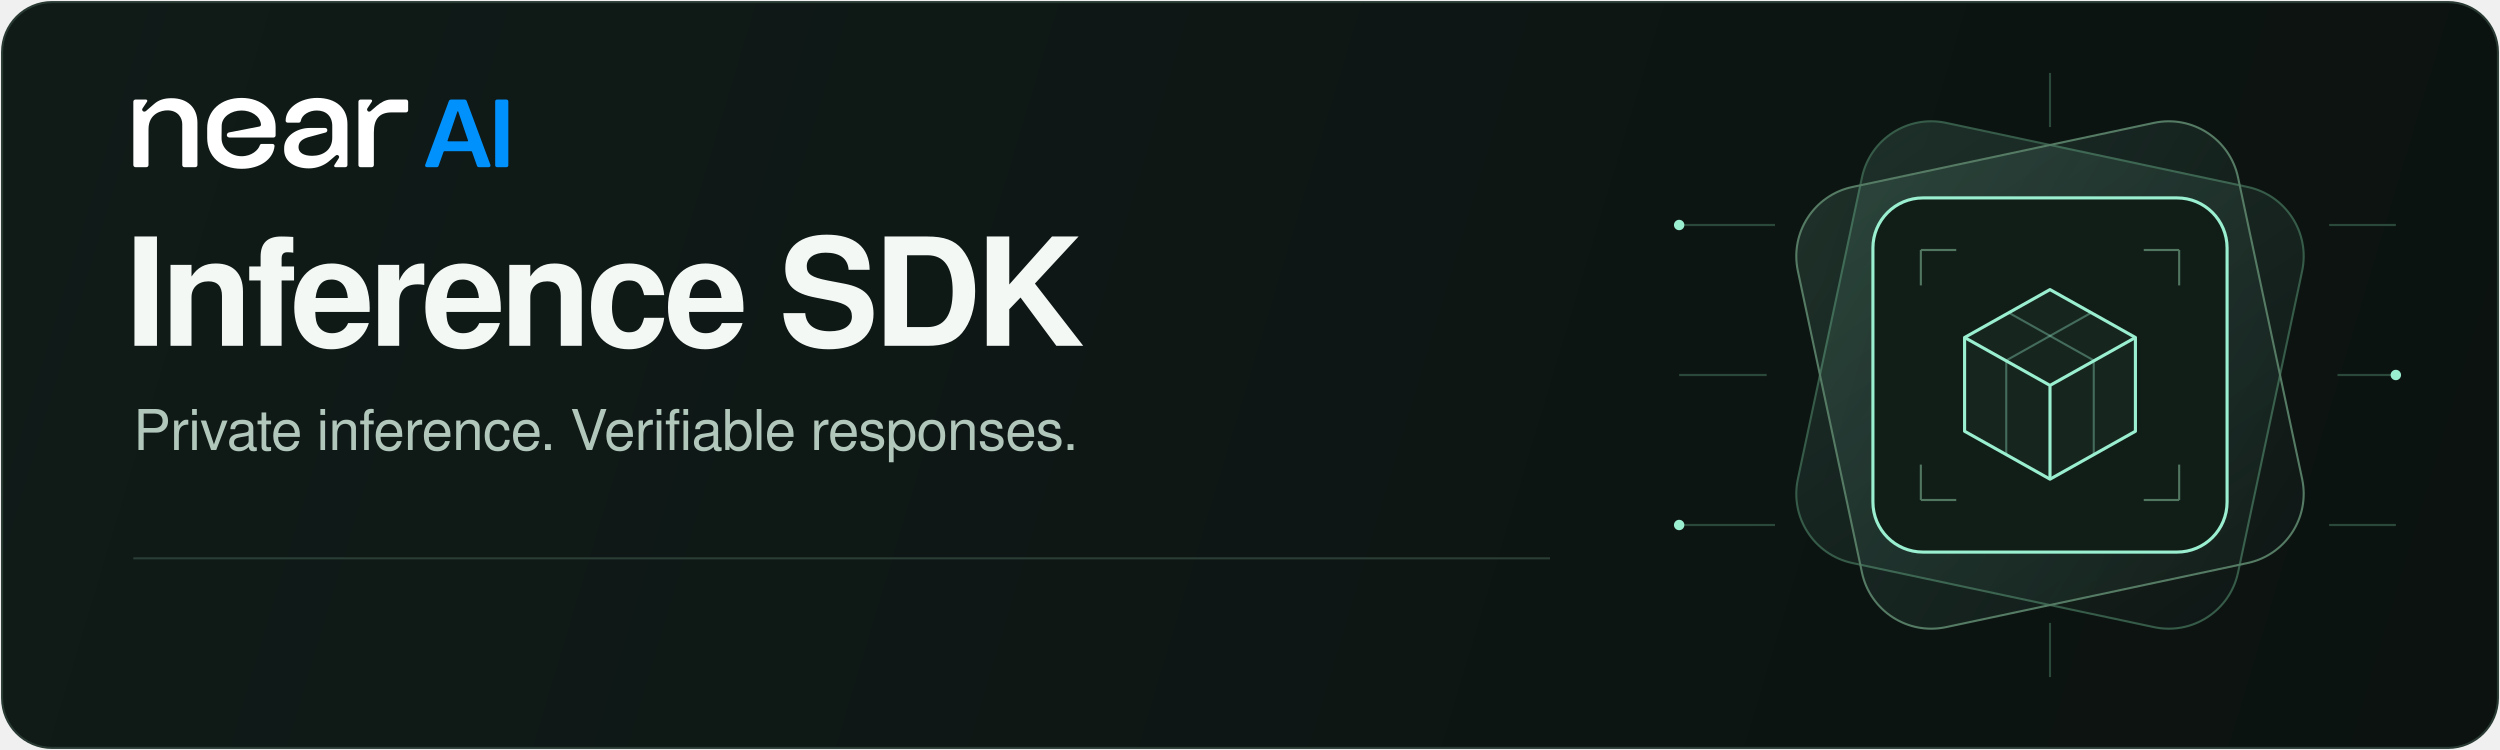
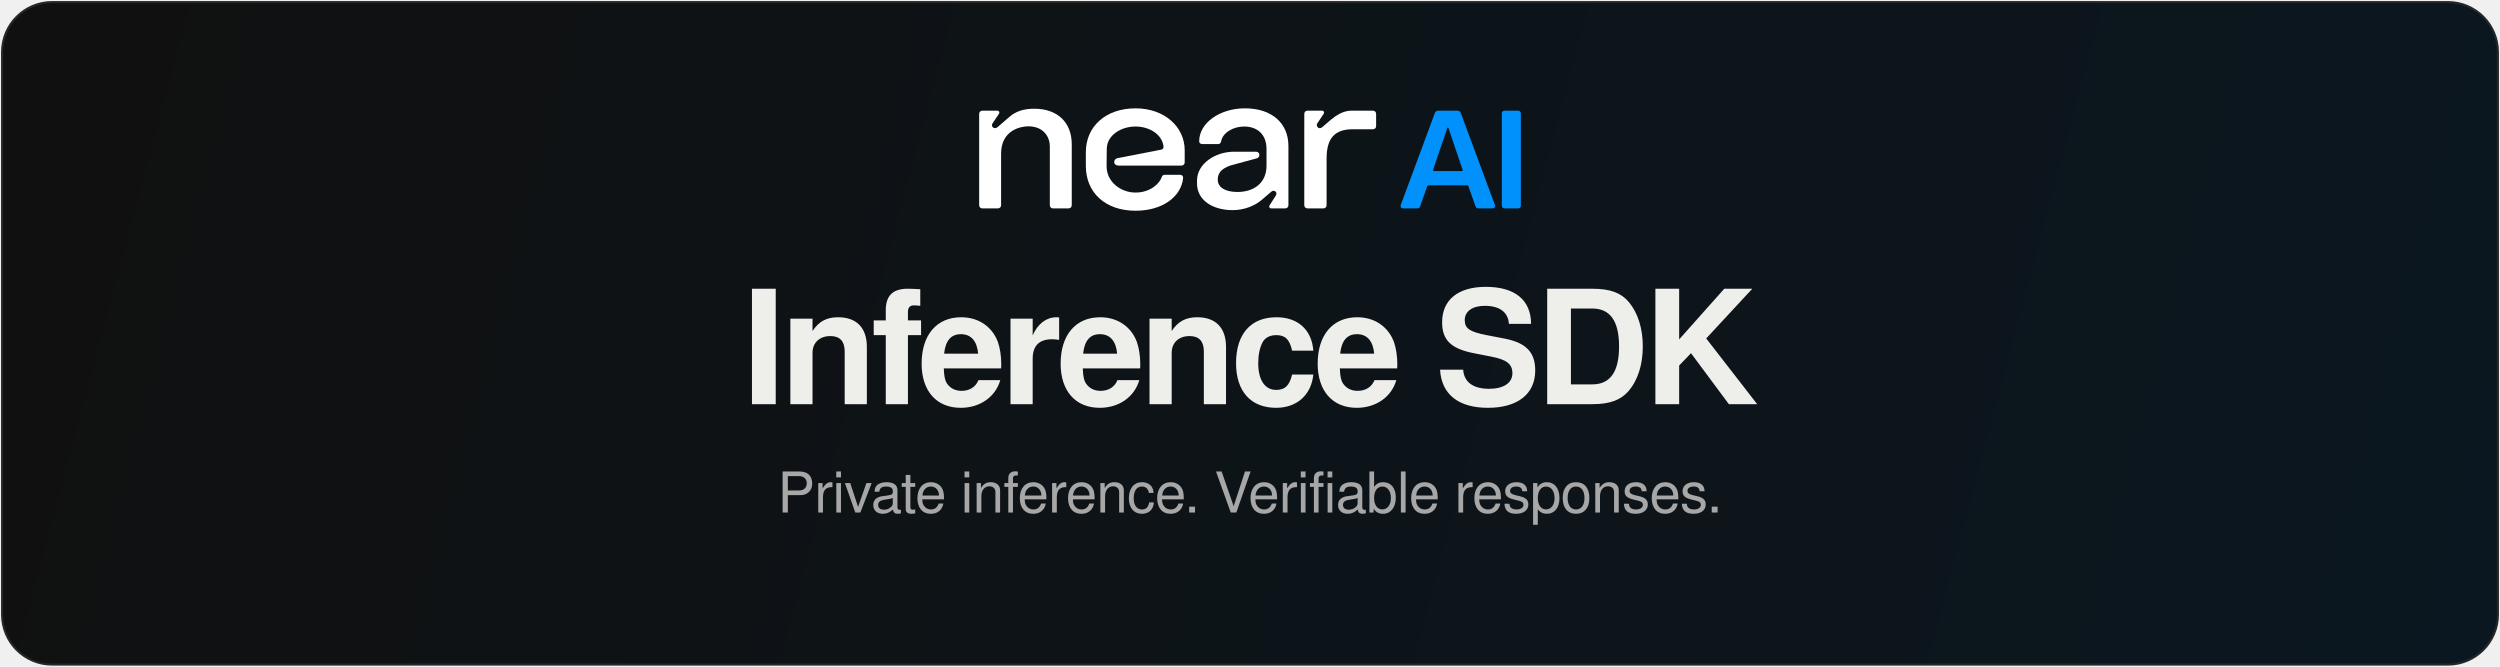
- <svg xmlns="http://www.w3.org/2000/svg" width="1200" height="360" viewBox="0 0 1200 360" role="img" aria-labelledby="title description">
+ <svg xmlns="http://www.w3.org/2000/svg" width="1200" height="320" viewBox="0 0 1200 320" role="img" aria-labelledby="title description">
  <defs>
-     <linearGradient id="background" x1="0" y1="0" x2="1200" y2="360" gradientUnits="userSpaceOnUse">
-       <stop stop-color="#101b18" />
-       <stop offset="1" stop-color="#0b1210" />
-     </linearGradient>
-     <linearGradient id="enclosure" x1="874" y1="74" x2="1100" y2="288" gradientUnits="userSpaceOnUse">
-       <stop stop-color="#9aefd0" stop-opacity="0.12" />
-       <stop offset="1" stop-color="#9aefd0" stop-opacity="0.02" />
+     <linearGradient id="background" x1="0" y1="0" x2="1200" y2="320" gradientUnits="userSpaceOnUse">
+       <stop stop-color="#101010" />
+       <stop offset="1" stop-color="#0b1720" />
    </linearGradient>
  </defs>
-   <rect x="1" y="1" width="1198" height="358" rx="24" fill="url(#background)" stroke="#293a33" />
-   <path d="M64 268H744" stroke="#2b3e35" />
-   <g id="near-ai-wordmark" transform="translate(64 47) scale(0.2465753)" fill="none">
+   <rect x="1" y="1" width="1198" height="318" rx="24" fill="url(#background)" stroke="#272727" />
+   <g transform="translate(470 52) scale(0.3561644)" fill="none">
    <path d="M74.394 0.534C59.884 0.534 49.331 3.959 40.366 11.857L24.535 25.548C23.215 26.605 20.575 27.394 18.732 25.809C16.884 24.23 16.621 22.125 18.203 20.017L26.646 7.377C27.964 5.53 26.912 3.163 24.535 3.163H4.222C1.849 3.163 0 5.009 0 7.377V130.624C0 132.992 1.849 134.838 4.222 134.838H25.326C27.698 134.838 29.546 132.992 29.546 130.624V61.102C29.546 29.238 56.191 24.237 66.214 24.237C87.58 24.237 95.232 39.511 95.232 51.095V130.624C95.232 132.992 97.08 134.838 99.452 134.838H120.556C122.928 134.838 124.778 132.992 124.778 130.624V48.461C124.778 18.966 105.516 0.534 74.389 0.534H74.394Z" fill="white" />
    <path d="M210.771 0.005C169.882 0.005 143.766 25.024 143.766 58.995V77.694C143.766 113.508 169.882 138 210.771 138C246.91 138 272.236 119.301 274.874 94.019C275.142 91.385 273.293 89.544 270.654 89.544H250.078C248.23 89.544 246.648 90.601 246.119 92.44C243.479 100.867 231.084 113.508 210.771 113.508C190.457 113.508 171.463 98.762 171.725 77.694L171.993 54.257C172.254 36.615 190.723 24.502 210.771 24.502C228.973 24.502 246.648 34.775 248.491 51.628C248.644 53.577 247.302 55.336 245.377 55.705L186.23 67.165C183.858 67.694 182.011 69.799 182.011 72.43V72.691C182.011 75.059 184.383 77.166 187.812 77.166H272.758C275.092 77.166 276.98 75.276 276.98 72.952V56.364C276.98 25.031 249.806 0.01 210.766 0.01L210.771 0.005Z" fill="white" />
    <path d="M357.965 0.005C324.989 0.005 296.5 19.226 296.5 44.508C296.5 46.615 298.35 48.193 300.722 48.193H322.087C324.198 48.193 325.779 46.615 326.048 44.508C328.158 32.924 342.14 24.497 357.175 24.497C375.111 24.497 387.25 35.557 387.25 54.52V77.431C387.25 100.867 369.837 112.718 348.204 112.718C331.321 112.718 321.56 106.399 321.56 96.126C321.56 87.171 326.309 79.534 345.827 75.058L374.052 67.421C376.954 66.632 378.012 64.257 377.483 61.628C377.222 59.521 374.848 58.466 372.732 58.466H343.455C318.658 58.466 293.594 74.264 293.594 97.437V101.123C293.594 124.826 316.018 137.199 341.605 137.199C357.96 137.199 371.941 130.879 380.646 123.508L393.575 112.446C395.686 110.601 397.797 110.601 399.639 112.446C401.221 114.024 400.691 116.399 399.373 118.238L391.459 130.618C390.139 132.463 391.193 134.831 393.57 134.831H412.564C414.936 134.831 416.785 132.986 416.785 130.618V50.822C416.785 20.278 394.89 -0 357.955 -0L357.965 0.005Z" fill="white" />
    <path d="M530.748 3.168H501.203C490.917 3.168 480.889 9.488 473.766 15.548L462.162 25.553C460.842 26.608 458.465 27.398 456.883 26.082C455.034 24.764 454.243 22.128 455.83 20.021L464.273 7.382C465.591 5.536 464.539 3.168 462.162 3.168H442.378C440.006 3.168 438.156 5.014 438.156 7.382V130.629C438.156 132.997 440.006 134.842 442.378 134.842H464.01C466.383 134.842 468.231 132.997 468.231 130.629V67.427C468.231 40.299 479.313 28.187 503.318 28.187H530.753C533.125 28.187 534.975 26.343 534.975 23.975V7.382C534.975 5.014 533.125 3.168 530.753 3.168H530.748Z" fill="white" />
    <path d="M612.823 84.535H650.363C651.388 84.535 651.854 83.976 651.574 82.954L632.571 26.881C632.105 25.672 631.082 25.672 630.71 26.881L611.706 82.954C611.333 83.976 611.798 84.535 612.823 84.535ZM649.06 6.329L695.078 130.193C695.915 132.703 694.332 134.842 691.816 134.842H672.721C670.95 134.842 669.553 133.912 668.995 132.24L659.307 104.9C659.026 104.155 658.376 103.784 657.63 103.784H605.556C604.811 103.784 604.161 104.155 603.88 104.9L594.286 132.052C593.634 133.912 592.329 134.842 590.466 134.842H571.463C568.854 134.842 567.271 132.611 568.203 130.193L614.127 6.329C614.966 4.192 616.549 3.168 618.786 3.168H644.401C646.638 3.168 648.314 4.192 649.06 6.329Z" fill="#0091FD" />
    <path d="M708.016 3.168H726.368C728.417 3.168 730 4.748 730 6.794V131.216C730 133.261 728.417 134.842 726.368 134.842H708.016C705.968 134.842 704.383 133.261 704.383 131.216V6.794C704.383 4.748 705.968 3.168 708.016 3.168Z" fill="#0091FD" />
  </g>
-   <g font-family="-apple-system, BlinkMacSystemFont, 'Segoe UI', Helvetica, Arial, sans-serif">
-     <text x="60" y="166" fill="#f3f8f5" font-size="72" font-weight="650" letter-spacing="-2.7">Inference SDK</text>
-     <text x="64" y="216" fill="#b2c7bc" font-size="27" font-weight="400" letter-spacing="-0.3">Private inference. Verifiable responses.</text>
-   </g>
-   <g fill="none" stroke-linejoin="round">
-     <path d="M806 108H852M806 180H848M806 252H852M1118 108H1150M1122 180H1150M1118 252H1150" stroke="#2b493b" />
-     <path d="M984 35V61M984 299V325" stroke="#2b493b" />
-     <rect x="876" y="72" width="216" height="216" rx="34" transform="rotate(12 984 180)" fill="url(#enclosure)" stroke="#365c49" />
-     <rect x="876" y="72" width="216" height="216" rx="34" transform="rotate(-12 984 180)" fill="url(#enclosure)" stroke="#557b64" />
-     <rect x="899" y="95" width="170" height="170" rx="24" fill="#111e18" stroke="#9aefd0" stroke-width="1.5" />
-     <path d="M922 120H939M922 120V137M1046 120H1029M1046 120V137M922 240H939M922 240V223M1046 240H1029M1046 240V223" stroke="#527761" />
-     <path d="M984 139L1025 162V207L984 230L943 207V162Z" fill="#9aefd0" fill-opacity="0.04" stroke="#9aefd0" stroke-width="1.5" />
-     <path d="M943 162L984 185L1025 162M984 185V230" stroke="#9aefd0" stroke-width="1.5" />
-     <path d="M964 150L1005 173V218" stroke="#9aefd0" stroke-opacity="0.35" />
-     <path d="M1004 150L963 173V218" stroke="#9aefd0" stroke-opacity="0.35" />
-   </g>
-   <g fill="#9aefd0">
-     <circle cx="806" cy="108" r="2.5" />
-     <circle cx="806" cy="252" r="2.5" />
-     <circle cx="1150" cy="180" r="2.5" />
+   <g text-anchor="middle" font-family="-apple-system, BlinkMacSystemFont, 'Segoe UI', Helvetica, Arial, sans-serif">
+     <text x="600" y="194" fill="#EEEEEB" font-size="76" font-weight="650" letter-spacing="-2.7">Inference SDK</text>
+     <text x="600" y="246" fill="#A7A7A7" font-size="27" font-weight="400" letter-spacing="-0.3">Private inference. Verifiable responses.</text>
  </g>
</svg>
